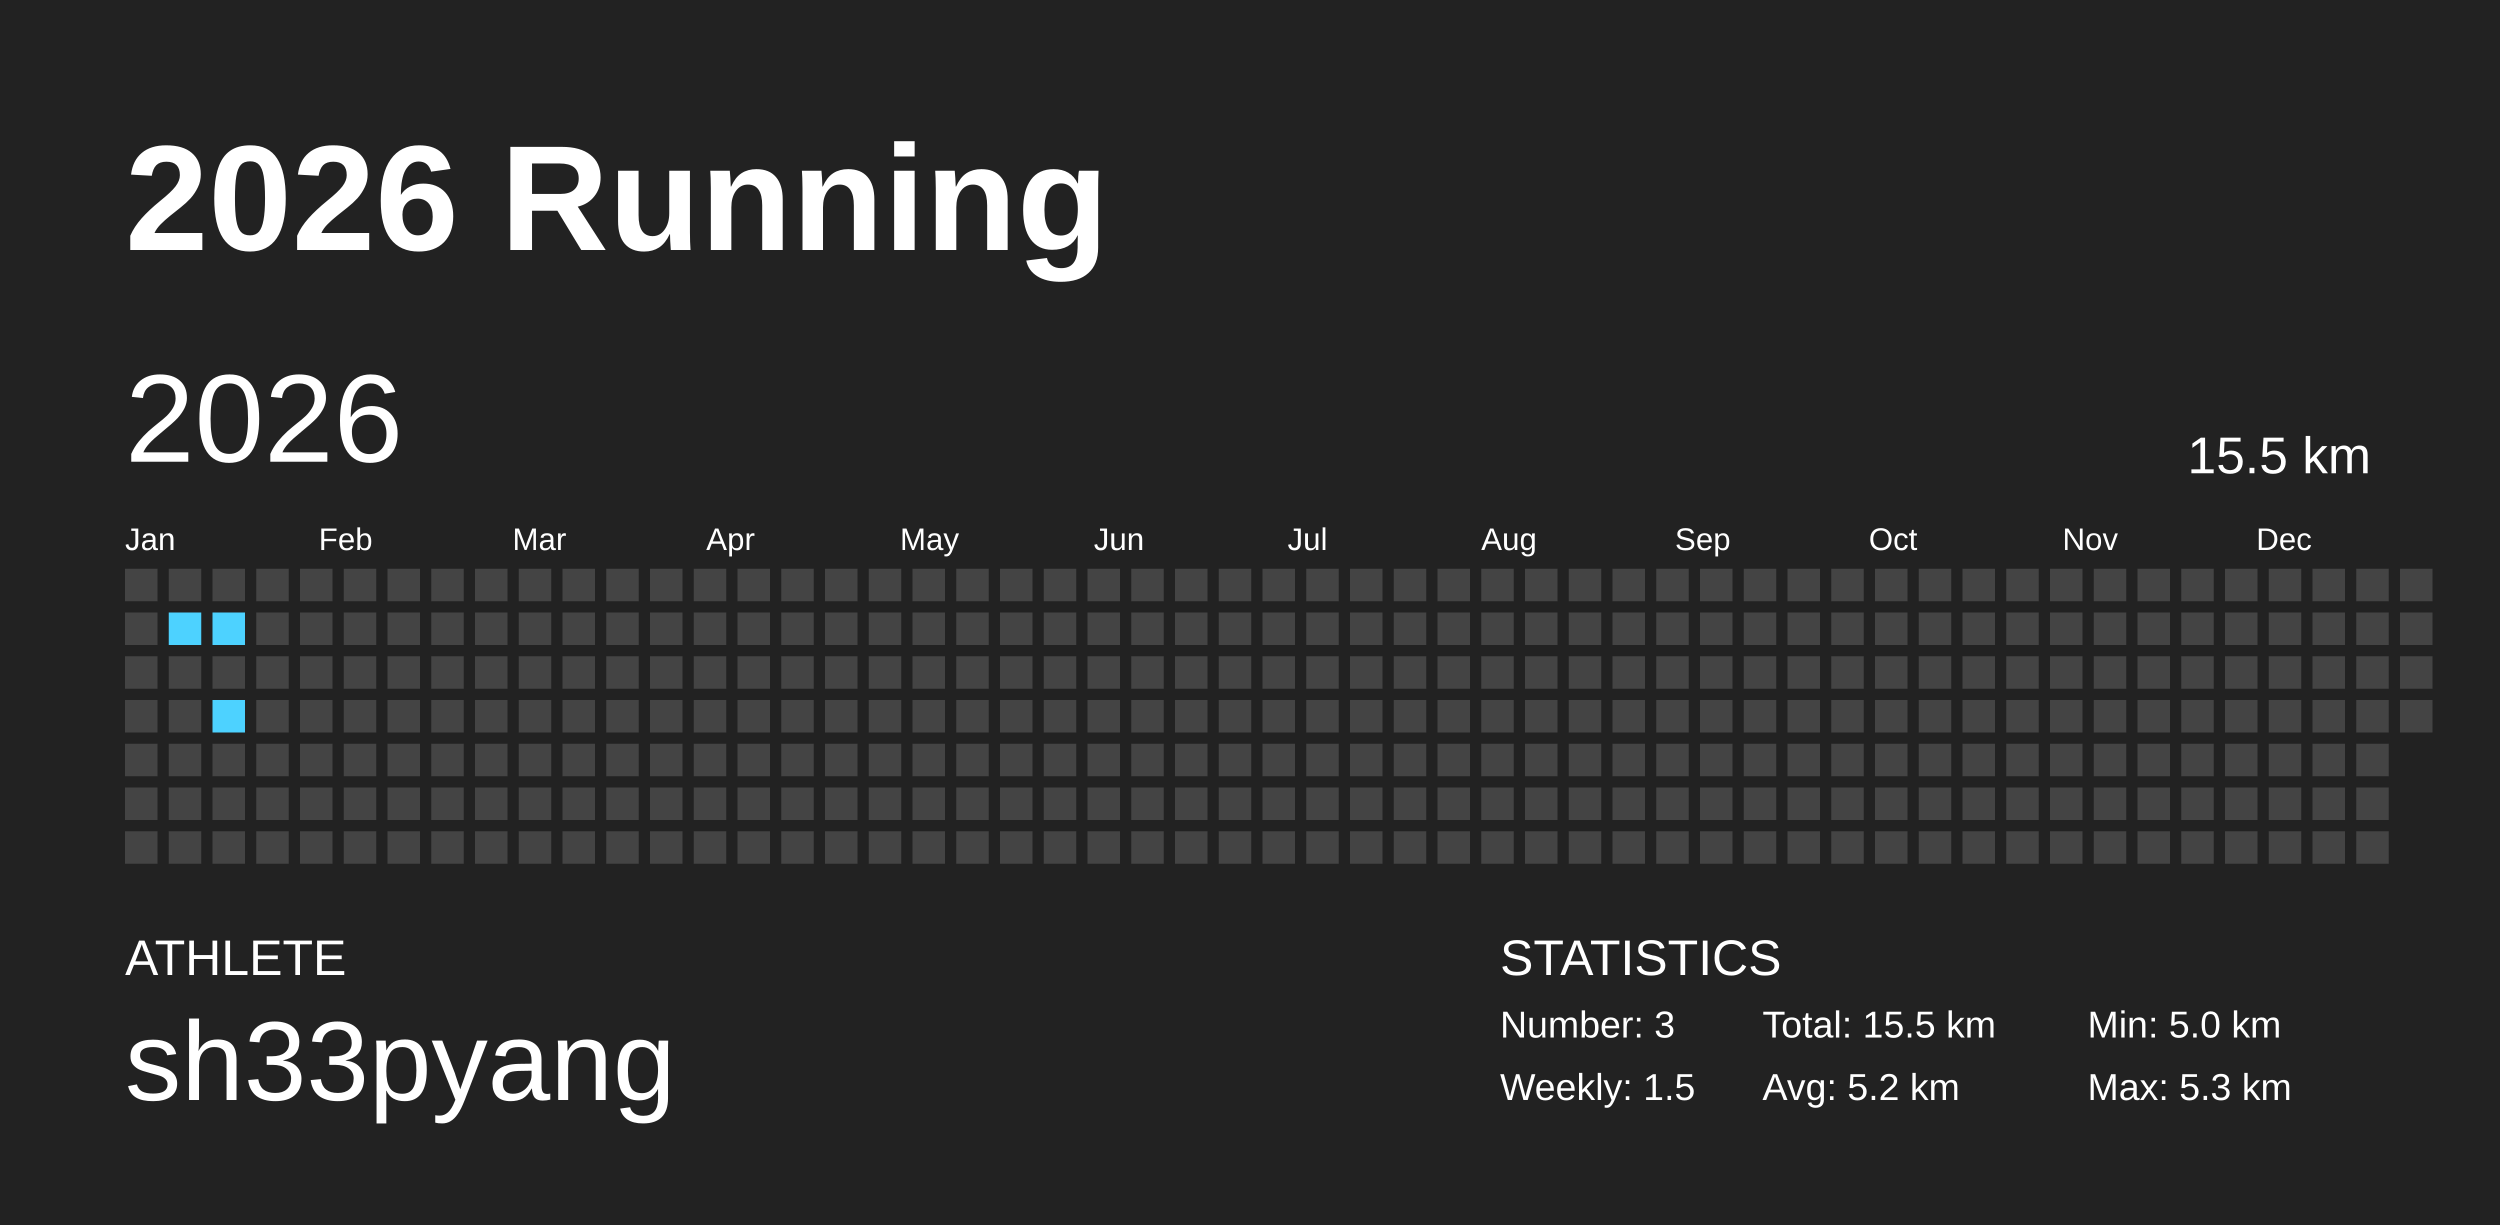
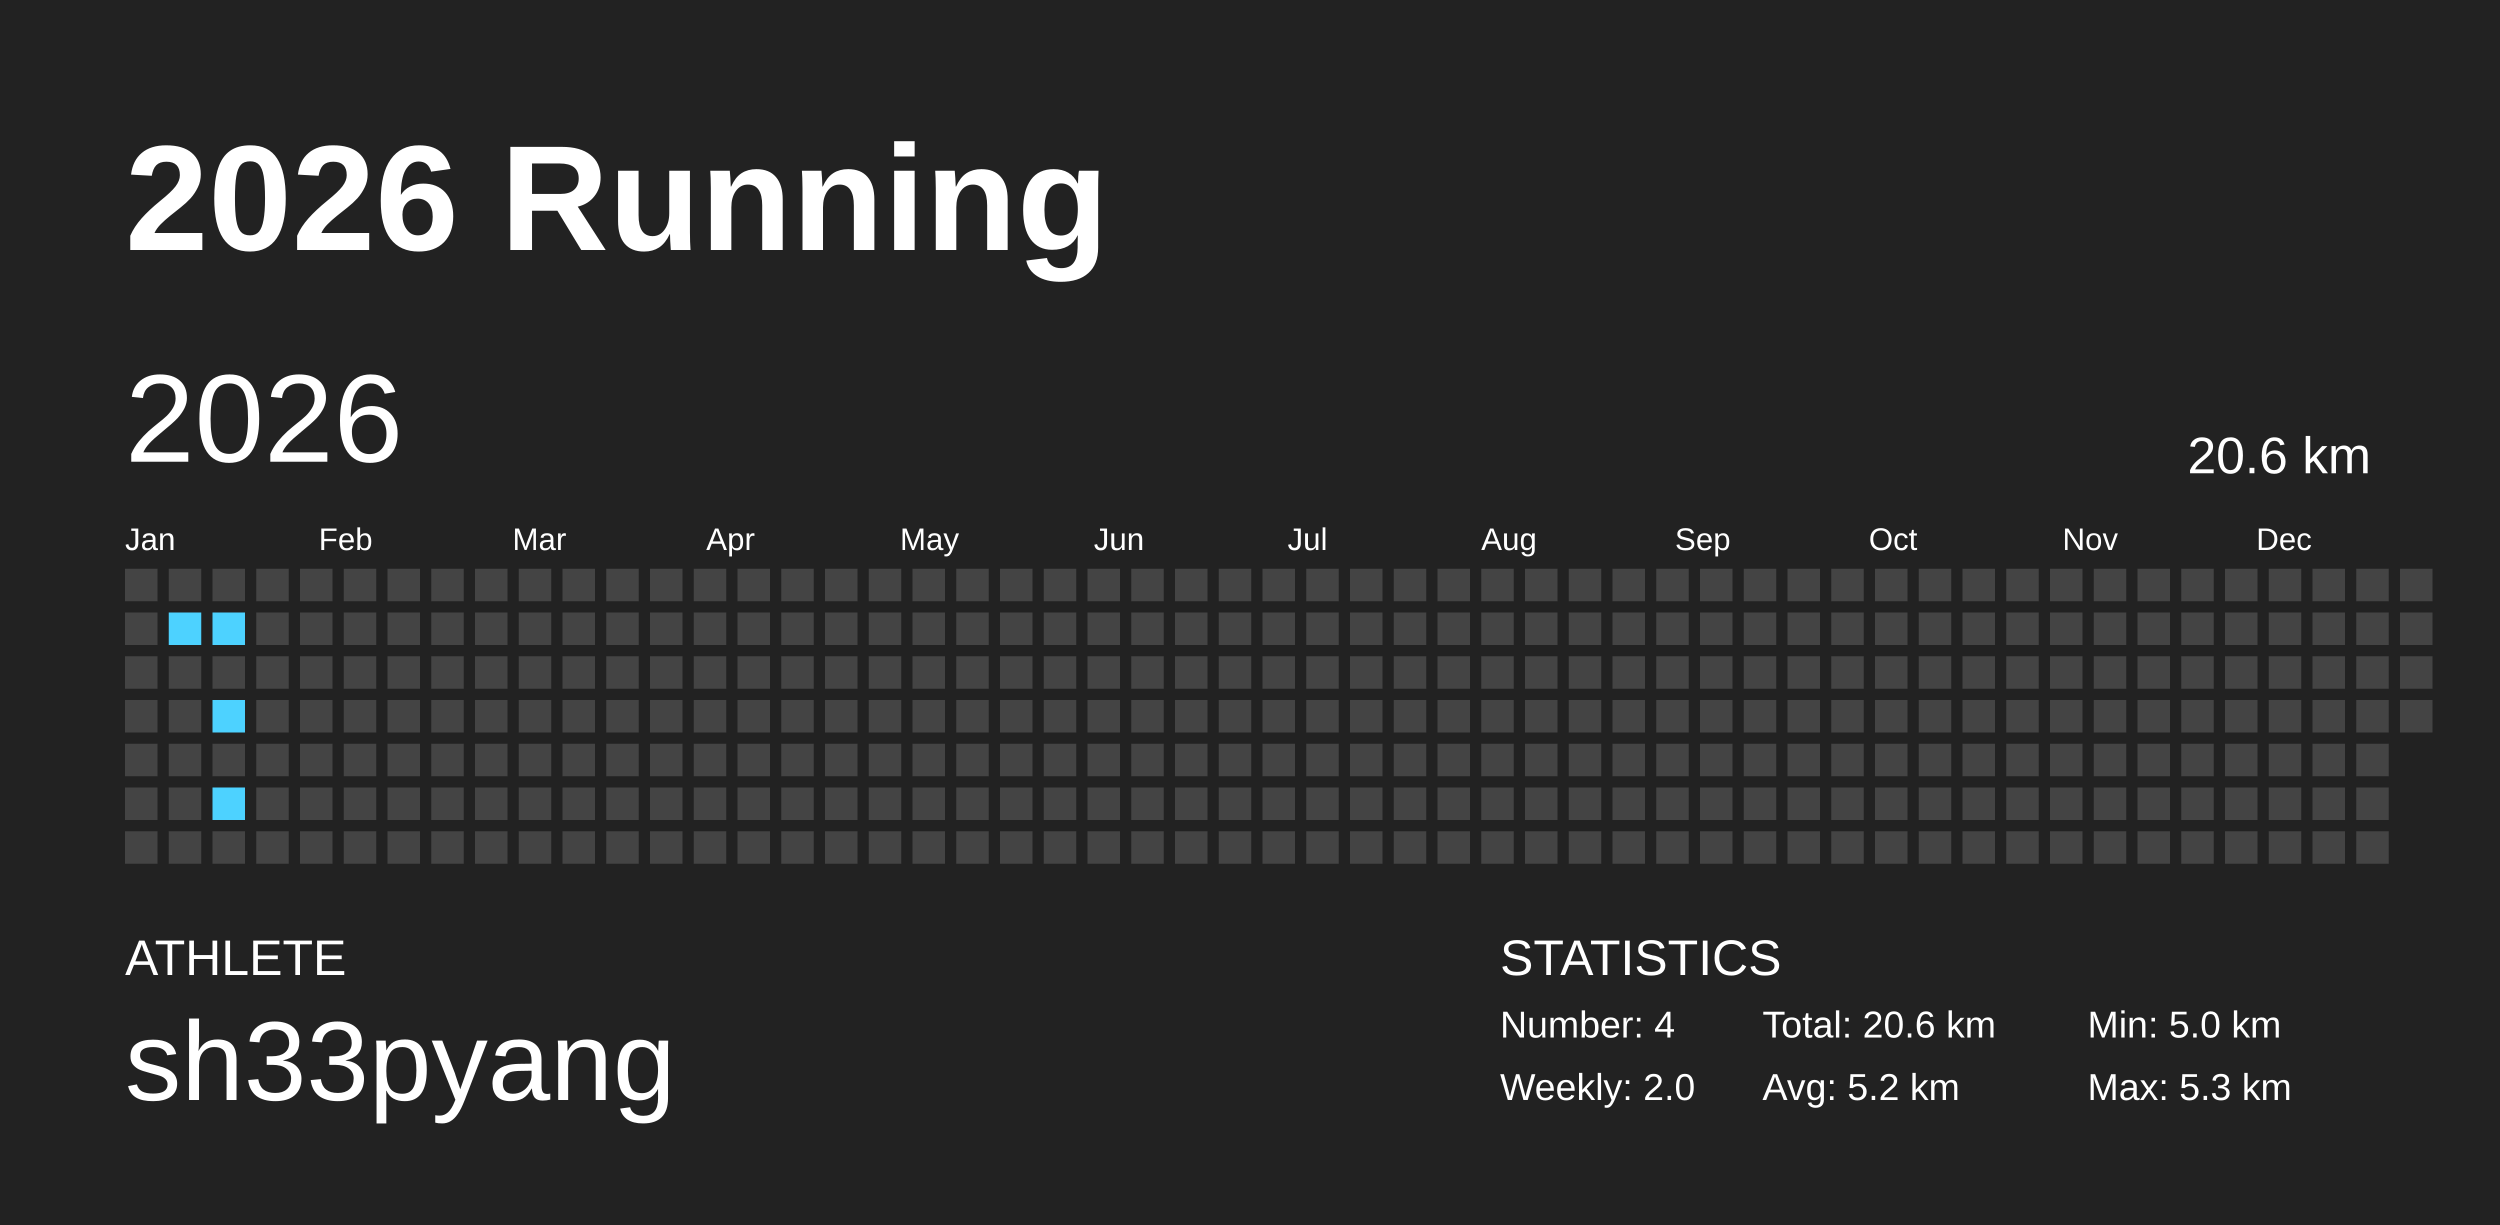
<svg xmlns="http://www.w3.org/2000/svg" baseProfile="full" height="98mm" version="1.1" viewBox="0,0,200,98" width="200mm">
  <defs />
  <rect fill="#222222" height="98" width="200" x="0" y="0" />
  <text fill="#FFFFFF" style="font-size:12px; font-family:Arial; font-weight:bold;" x="10" y="20">2026 Running</text>
  <text fill="#FFFFFF" style="font-size:4px; font-family:Arial" x="10" y="78">ATHLETE</text>
  <text fill="#FFFFFF" style="font-size:9px; font-family:Arial" x="10" y="88">sh33pyang</text>
  <text fill="#FFFFFF" style="font-size:4px; font-family:Arial" x="120" y="78">STATISTICS</text>
-   <text fill="#FFFFFF" style="font-size:3px; font-family:Arial" x="120" y="83">Number: 3</text>
-   <text fill="#FFFFFF" style="font-size:3px; font-family:Arial" x="120" y="88">Weekly: 1.5</text>
-   <text fill="#FFFFFF" style="font-size:3px; font-family:Arial" x="141" y="83">Total: 15.5 km</text>
+   <text fill="#FFFFFF" style="font-size:3px; font-family:Arial" x="120" y="83">Number: 4</text>
+   <text fill="#FFFFFF" style="font-size:3px; font-family:Arial" x="120" y="88">Weekly: 2.0</text>
+   <text fill="#FFFFFF" style="font-size:3px; font-family:Arial" x="141" y="83">Total: 20.6 km</text>
  <text fill="#FFFFFF" style="font-size:3px; font-family:Arial" x="141" y="88">Avg: 5.2 km</text>
  <text fill="#FFFFFF" style="font-size:3px; font-family:Arial" x="167" y="83">Min: 5.0 km</text>
  <text fill="#FFFFFF" style="font-size:3px; font-family:Arial" x="167" y="88">Max: 5.3 km</text>
  <text dominant-baseline="hanging" fill="#FFFFFF" style="font-size:10.0px; font-family:Arial;" x="10" y="30">2026</text>
-   <text dominant-baseline="hanging" fill="#FFFFFF" style="font-size:4.125px; font-family:Arial;" x="175" y="35">15.5 km</text>
+   <text dominant-baseline="hanging" fill="#FFFFFF" style="font-size:4.125px; font-family:Arial;" x="175" y="35">20.6 km</text>
  <text fill="#FFFFFF" style="font-size:2.5px; font-family:Arial" x="10.0" y="44">Jan</text>
  <text fill="#FFFFFF" style="font-size:2.5px; font-family:Arial" x="25.5" y="44">Feb</text>
  <text fill="#FFFFFF" style="font-size:2.5px; font-family:Arial" x="41.0" y="44">Mar</text>
  <text fill="#FFFFFF" style="font-size:2.5px; font-family:Arial" x="56.5" y="44">Apr</text>
  <text fill="#FFFFFF" style="font-size:2.5px; font-family:Arial" x="72.0" y="44">May</text>
  <text fill="#FFFFFF" style="font-size:2.5px; font-family:Arial" x="87.5" y="44">Jun</text>
  <text fill="#FFFFFF" style="font-size:2.5px; font-family:Arial" x="103.0" y="44">Jul</text>
  <text fill="#FFFFFF" style="font-size:2.5px; font-family:Arial" x="118.5" y="44">Aug</text>
  <text fill="#FFFFFF" style="font-size:2.5px; font-family:Arial" x="134.0" y="44">Sep</text>
  <text fill="#FFFFFF" style="font-size:2.5px; font-family:Arial" x="149.5" y="44">Oct</text>
  <text fill="#FFFFFF" style="font-size:2.5px; font-family:Arial" x="165.0" y="44">Nov</text>
  <text fill="#FFFFFF" style="font-size:2.5px; font-family:Arial" x="180.5" y="44">Dec</text>
  <rect fill="#444444" height="2.6" width="2.6" x="10.0" y="45.5" />
  <rect fill="#444444" height="2.6" width="2.6" x="10.0" y="49.0" />
  <rect fill="#444444" height="2.6" width="2.6" x="10.0" y="52.5" />
  <rect fill="#444444" height="2.6" width="2.6" x="10.0" y="56.0" />
  <rect fill="#444444" height="2.6" width="2.6" x="10.0" y="59.5" />
  <rect fill="#444444" height="2.6" width="2.6" x="10.0" y="63.0" />
  <rect fill="#444444" height="2.6" width="2.6" x="10.0" y="66.5" />
  <rect fill="#444444" height="2.6" width="2.6" x="13.5" y="45.5" />
  <rect fill="#4dd2ff" height="2.6" width="2.6" x="13.5" y="49.0" />
  <rect fill="#444444" height="2.6" width="2.6" x="13.5" y="52.5" />
  <rect fill="#444444" height="2.6" width="2.6" x="13.5" y="56.0" />
  <rect fill="#444444" height="2.6" width="2.6" x="13.5" y="59.5" />
  <rect fill="#444444" height="2.6" width="2.6" x="13.5" y="63.0" />
  <rect fill="#444444" height="2.6" width="2.6" x="13.5" y="66.5" />
  <rect fill="#444444" height="2.6" width="2.6" x="17.0" y="45.5" />
  <rect fill="#4dd2ff" height="2.6" width="2.6" x="17.0" y="49.0" />
  <rect fill="#444444" height="2.6" width="2.6" x="17.0" y="52.5" />
  <rect fill="#4dd2ff" height="2.6" width="2.6" x="17.0" y="56.0" />
  <rect fill="#444444" height="2.6" width="2.6" x="17.0" y="59.5" />
-   <rect fill="#444444" height="2.6" width="2.6" x="17.0" y="63.0" />
+   <rect fill="#4dd2ff" height="2.6" width="2.6" x="17.0" y="63.0" />
  <rect fill="#444444" height="2.6" width="2.6" x="17.0" y="66.5" />
  <rect fill="#444444" height="2.6" width="2.6" x="20.5" y="45.5" />
  <rect fill="#444444" height="2.6" width="2.6" x="20.5" y="49.0" />
  <rect fill="#444444" height="2.6" width="2.6" x="20.5" y="52.5" />
  <rect fill="#444444" height="2.6" width="2.6" x="20.5" y="56.0" />
  <rect fill="#444444" height="2.6" width="2.6" x="20.5" y="59.5" />
  <rect fill="#444444" height="2.6" width="2.6" x="20.5" y="63.0" />
  <rect fill="#444444" height="2.6" width="2.6" x="20.5" y="66.5" />
  <rect fill="#444444" height="2.6" width="2.6" x="24.0" y="45.5" />
  <rect fill="#444444" height="2.6" width="2.6" x="24.0" y="49.0" />
  <rect fill="#444444" height="2.6" width="2.6" x="24.0" y="52.5" />
  <rect fill="#444444" height="2.6" width="2.6" x="24.0" y="56.0" />
  <rect fill="#444444" height="2.6" width="2.6" x="24.0" y="59.5" />
  <rect fill="#444444" height="2.6" width="2.6" x="24.0" y="63.0" />
  <rect fill="#444444" height="2.6" width="2.6" x="24.0" y="66.5" />
  <rect fill="#444444" height="2.6" width="2.6" x="27.5" y="45.5" />
  <rect fill="#444444" height="2.6" width="2.6" x="27.5" y="49.0" />
  <rect fill="#444444" height="2.6" width="2.6" x="27.5" y="52.5" />
  <rect fill="#444444" height="2.6" width="2.6" x="27.5" y="56.0" />
  <rect fill="#444444" height="2.6" width="2.6" x="27.5" y="59.5" />
  <rect fill="#444444" height="2.6" width="2.6" x="27.5" y="63.0" />
  <rect fill="#444444" height="2.6" width="2.6" x="27.5" y="66.5" />
  <rect fill="#444444" height="2.6" width="2.6" x="31.0" y="45.5" />
  <rect fill="#444444" height="2.6" width="2.6" x="31.0" y="49.0" />
  <rect fill="#444444" height="2.6" width="2.6" x="31.0" y="52.5" />
  <rect fill="#444444" height="2.6" width="2.6" x="31.0" y="56.0" />
  <rect fill="#444444" height="2.6" width="2.6" x="31.0" y="59.5" />
  <rect fill="#444444" height="2.6" width="2.6" x="31.0" y="63.0" />
  <rect fill="#444444" height="2.6" width="2.6" x="31.0" y="66.5" />
  <rect fill="#444444" height="2.6" width="2.6" x="34.5" y="45.5" />
  <rect fill="#444444" height="2.6" width="2.6" x="34.5" y="49.0" />
  <rect fill="#444444" height="2.6" width="2.6" x="34.5" y="52.5" />
  <rect fill="#444444" height="2.6" width="2.6" x="34.5" y="56.0" />
  <rect fill="#444444" height="2.6" width="2.6" x="34.5" y="59.5" />
  <rect fill="#444444" height="2.6" width="2.6" x="34.5" y="63.0" />
  <rect fill="#444444" height="2.6" width="2.6" x="34.5" y="66.5" />
  <rect fill="#444444" height="2.6" width="2.6" x="38.0" y="45.5" />
  <rect fill="#444444" height="2.6" width="2.6" x="38.0" y="49.0" />
  <rect fill="#444444" height="2.6" width="2.6" x="38.0" y="52.5" />
  <rect fill="#444444" height="2.6" width="2.6" x="38.0" y="56.0" />
  <rect fill="#444444" height="2.6" width="2.6" x="38.0" y="59.5" />
  <rect fill="#444444" height="2.6" width="2.6" x="38.0" y="63.0" />
  <rect fill="#444444" height="2.6" width="2.6" x="38.0" y="66.5" />
  <rect fill="#444444" height="2.6" width="2.6" x="41.5" y="45.5" />
  <rect fill="#444444" height="2.6" width="2.6" x="41.5" y="49.0" />
  <rect fill="#444444" height="2.6" width="2.6" x="41.5" y="52.5" />
  <rect fill="#444444" height="2.6" width="2.6" x="41.5" y="56.0" />
  <rect fill="#444444" height="2.6" width="2.6" x="41.5" y="59.5" />
  <rect fill="#444444" height="2.6" width="2.6" x="41.5" y="63.0" />
  <rect fill="#444444" height="2.6" width="2.6" x="41.5" y="66.5" />
  <rect fill="#444444" height="2.6" width="2.6" x="45.0" y="45.5" />
  <rect fill="#444444" height="2.6" width="2.6" x="45.0" y="49.0" />
  <rect fill="#444444" height="2.6" width="2.6" x="45.0" y="52.5" />
  <rect fill="#444444" height="2.6" width="2.6" x="45.0" y="56.0" />
  <rect fill="#444444" height="2.6" width="2.6" x="45.0" y="59.5" />
  <rect fill="#444444" height="2.6" width="2.6" x="45.0" y="63.0" />
  <rect fill="#444444" height="2.6" width="2.6" x="45.0" y="66.5" />
  <rect fill="#444444" height="2.6" width="2.6" x="48.5" y="45.5" />
  <rect fill="#444444" height="2.6" width="2.6" x="48.5" y="49.0" />
  <rect fill="#444444" height="2.6" width="2.6" x="48.5" y="52.5" />
  <rect fill="#444444" height="2.6" width="2.6" x="48.5" y="56.0" />
  <rect fill="#444444" height="2.6" width="2.6" x="48.5" y="59.5" />
  <rect fill="#444444" height="2.6" width="2.6" x="48.5" y="63.0" />
  <rect fill="#444444" height="2.6" width="2.6" x="48.5" y="66.5" />
  <rect fill="#444444" height="2.6" width="2.6" x="52.0" y="45.5" />
  <rect fill="#444444" height="2.6" width="2.6" x="52.0" y="49.0" />
  <rect fill="#444444" height="2.6" width="2.6" x="52.0" y="52.5" />
  <rect fill="#444444" height="2.6" width="2.6" x="52.0" y="56.0" />
  <rect fill="#444444" height="2.6" width="2.6" x="52.0" y="59.5" />
  <rect fill="#444444" height="2.6" width="2.6" x="52.0" y="63.0" />
  <rect fill="#444444" height="2.6" width="2.6" x="52.0" y="66.5" />
  <rect fill="#444444" height="2.6" width="2.6" x="55.5" y="45.5" />
  <rect fill="#444444" height="2.6" width="2.6" x="55.5" y="49.0" />
  <rect fill="#444444" height="2.6" width="2.6" x="55.5" y="52.5" />
  <rect fill="#444444" height="2.6" width="2.6" x="55.5" y="56.0" />
  <rect fill="#444444" height="2.6" width="2.6" x="55.5" y="59.5" />
  <rect fill="#444444" height="2.6" width="2.6" x="55.5" y="63.0" />
  <rect fill="#444444" height="2.6" width="2.6" x="55.5" y="66.5" />
  <rect fill="#444444" height="2.6" width="2.6" x="59.0" y="45.5" />
  <rect fill="#444444" height="2.6" width="2.6" x="59.0" y="49.0" />
  <rect fill="#444444" height="2.6" width="2.6" x="59.0" y="52.5" />
  <rect fill="#444444" height="2.6" width="2.6" x="59.0" y="56.0" />
  <rect fill="#444444" height="2.6" width="2.6" x="59.0" y="59.5" />
  <rect fill="#444444" height="2.6" width="2.6" x="59.0" y="63.0" />
  <rect fill="#444444" height="2.6" width="2.6" x="59.0" y="66.5" />
  <rect fill="#444444" height="2.6" width="2.6" x="62.5" y="45.5" />
  <rect fill="#444444" height="2.6" width="2.6" x="62.5" y="49.0" />
  <rect fill="#444444" height="2.6" width="2.6" x="62.5" y="52.5" />
  <rect fill="#444444" height="2.6" width="2.6" x="62.5" y="56.0" />
  <rect fill="#444444" height="2.6" width="2.6" x="62.5" y="59.5" />
  <rect fill="#444444" height="2.6" width="2.6" x="62.5" y="63.0" />
  <rect fill="#444444" height="2.6" width="2.6" x="62.5" y="66.5" />
  <rect fill="#444444" height="2.6" width="2.6" x="66.0" y="45.5" />
  <rect fill="#444444" height="2.6" width="2.6" x="66.0" y="49.0" />
  <rect fill="#444444" height="2.6" width="2.6" x="66.0" y="52.5" />
  <rect fill="#444444" height="2.6" width="2.6" x="66.0" y="56.0" />
  <rect fill="#444444" height="2.6" width="2.6" x="66.0" y="59.5" />
  <rect fill="#444444" height="2.6" width="2.6" x="66.0" y="63.0" />
  <rect fill="#444444" height="2.6" width="2.6" x="66.0" y="66.5" />
  <rect fill="#444444" height="2.6" width="2.6" x="69.5" y="45.5" />
  <rect fill="#444444" height="2.6" width="2.6" x="69.5" y="49.0" />
  <rect fill="#444444" height="2.6" width="2.6" x="69.5" y="52.5" />
  <rect fill="#444444" height="2.6" width="2.6" x="69.5" y="56.0" />
  <rect fill="#444444" height="2.6" width="2.6" x="69.5" y="59.5" />
  <rect fill="#444444" height="2.6" width="2.6" x="69.5" y="63.0" />
  <rect fill="#444444" height="2.6" width="2.6" x="69.5" y="66.5" />
  <rect fill="#444444" height="2.6" width="2.6" x="73.0" y="45.5" />
  <rect fill="#444444" height="2.6" width="2.6" x="73.0" y="49.0" />
  <rect fill="#444444" height="2.6" width="2.6" x="73.0" y="52.5" />
  <rect fill="#444444" height="2.6" width="2.6" x="73.0" y="56.0" />
  <rect fill="#444444" height="2.6" width="2.6" x="73.0" y="59.5" />
  <rect fill="#444444" height="2.6" width="2.6" x="73.0" y="63.0" />
  <rect fill="#444444" height="2.6" width="2.6" x="73.0" y="66.5" />
  <rect fill="#444444" height="2.6" width="2.6" x="76.5" y="45.5" />
  <rect fill="#444444" height="2.6" width="2.6" x="76.5" y="49.0" />
  <rect fill="#444444" height="2.6" width="2.6" x="76.5" y="52.5" />
  <rect fill="#444444" height="2.6" width="2.6" x="76.5" y="56.0" />
  <rect fill="#444444" height="2.6" width="2.6" x="76.5" y="59.5" />
  <rect fill="#444444" height="2.6" width="2.6" x="76.5" y="63.0" />
  <rect fill="#444444" height="2.6" width="2.6" x="76.5" y="66.5" />
  <rect fill="#444444" height="2.6" width="2.6" x="80.0" y="45.5" />
  <rect fill="#444444" height="2.6" width="2.6" x="80.0" y="49.0" />
  <rect fill="#444444" height="2.6" width="2.6" x="80.0" y="52.5" />
  <rect fill="#444444" height="2.6" width="2.6" x="80.0" y="56.0" />
  <rect fill="#444444" height="2.6" width="2.6" x="80.0" y="59.5" />
  <rect fill="#444444" height="2.6" width="2.6" x="80.0" y="63.0" />
  <rect fill="#444444" height="2.6" width="2.6" x="80.0" y="66.5" />
  <rect fill="#444444" height="2.6" width="2.6" x="83.5" y="45.5" />
  <rect fill="#444444" height="2.6" width="2.6" x="83.5" y="49.0" />
  <rect fill="#444444" height="2.6" width="2.6" x="83.5" y="52.5" />
  <rect fill="#444444" height="2.6" width="2.6" x="83.5" y="56.0" />
  <rect fill="#444444" height="2.6" width="2.6" x="83.5" y="59.5" />
  <rect fill="#444444" height="2.6" width="2.6" x="83.5" y="63.0" />
  <rect fill="#444444" height="2.6" width="2.6" x="83.5" y="66.5" />
  <rect fill="#444444" height="2.6" width="2.6" x="87.0" y="45.5" />
  <rect fill="#444444" height="2.6" width="2.6" x="87.0" y="49.0" />
  <rect fill="#444444" height="2.6" width="2.6" x="87.0" y="52.5" />
  <rect fill="#444444" height="2.6" width="2.6" x="87.0" y="56.0" />
  <rect fill="#444444" height="2.6" width="2.6" x="87.0" y="59.5" />
  <rect fill="#444444" height="2.6" width="2.6" x="87.0" y="63.0" />
  <rect fill="#444444" height="2.6" width="2.6" x="87.0" y="66.5" />
  <rect fill="#444444" height="2.6" width="2.6" x="90.5" y="45.5" />
  <rect fill="#444444" height="2.6" width="2.6" x="90.5" y="49.0" />
  <rect fill="#444444" height="2.6" width="2.6" x="90.5" y="52.5" />
  <rect fill="#444444" height="2.6" width="2.6" x="90.5" y="56.0" />
  <rect fill="#444444" height="2.6" width="2.6" x="90.5" y="59.5" />
  <rect fill="#444444" height="2.6" width="2.6" x="90.5" y="63.0" />
  <rect fill="#444444" height="2.6" width="2.6" x="90.5" y="66.5" />
  <rect fill="#444444" height="2.6" width="2.6" x="94.0" y="45.5" />
  <rect fill="#444444" height="2.6" width="2.6" x="94.0" y="49.0" />
  <rect fill="#444444" height="2.6" width="2.6" x="94.0" y="52.5" />
  <rect fill="#444444" height="2.6" width="2.6" x="94.0" y="56.0" />
  <rect fill="#444444" height="2.6" width="2.6" x="94.0" y="59.5" />
  <rect fill="#444444" height="2.6" width="2.6" x="94.0" y="63.0" />
  <rect fill="#444444" height="2.6" width="2.6" x="94.0" y="66.5" />
  <rect fill="#444444" height="2.6" width="2.6" x="97.5" y="45.5" />
  <rect fill="#444444" height="2.6" width="2.6" x="97.5" y="49.0" />
  <rect fill="#444444" height="2.6" width="2.6" x="97.5" y="52.5" />
  <rect fill="#444444" height="2.6" width="2.6" x="97.5" y="56.0" />
  <rect fill="#444444" height="2.6" width="2.6" x="97.5" y="59.5" />
  <rect fill="#444444" height="2.6" width="2.6" x="97.5" y="63.0" />
  <rect fill="#444444" height="2.6" width="2.6" x="97.5" y="66.5" />
  <rect fill="#444444" height="2.6" width="2.6" x="101.0" y="45.5" />
  <rect fill="#444444" height="2.6" width="2.6" x="101.0" y="49.0" />
  <rect fill="#444444" height="2.6" width="2.6" x="101.0" y="52.5" />
  <rect fill="#444444" height="2.6" width="2.6" x="101.0" y="56.0" />
  <rect fill="#444444" height="2.6" width="2.6" x="101.0" y="59.5" />
  <rect fill="#444444" height="2.6" width="2.6" x="101.0" y="63.0" />
  <rect fill="#444444" height="2.6" width="2.6" x="101.0" y="66.5" />
  <rect fill="#444444" height="2.6" width="2.6" x="104.5" y="45.5" />
  <rect fill="#444444" height="2.6" width="2.6" x="104.5" y="49.0" />
  <rect fill="#444444" height="2.6" width="2.6" x="104.5" y="52.5" />
  <rect fill="#444444" height="2.6" width="2.6" x="104.5" y="56.0" />
  <rect fill="#444444" height="2.6" width="2.6" x="104.5" y="59.5" />
  <rect fill="#444444" height="2.6" width="2.6" x="104.5" y="63.0" />
  <rect fill="#444444" height="2.6" width="2.6" x="104.5" y="66.5" />
  <rect fill="#444444" height="2.6" width="2.6" x="108.0" y="45.5" />
  <rect fill="#444444" height="2.6" width="2.6" x="108.0" y="49.0" />
  <rect fill="#444444" height="2.6" width="2.6" x="108.0" y="52.5" />
  <rect fill="#444444" height="2.6" width="2.6" x="108.0" y="56.0" />
  <rect fill="#444444" height="2.6" width="2.6" x="108.0" y="59.5" />
  <rect fill="#444444" height="2.6" width="2.6" x="108.0" y="63.0" />
  <rect fill="#444444" height="2.6" width="2.6" x="108.0" y="66.5" />
  <rect fill="#444444" height="2.6" width="2.6" x="111.5" y="45.5" />
  <rect fill="#444444" height="2.6" width="2.6" x="111.5" y="49.0" />
  <rect fill="#444444" height="2.6" width="2.6" x="111.5" y="52.5" />
  <rect fill="#444444" height="2.6" width="2.6" x="111.5" y="56.0" />
  <rect fill="#444444" height="2.6" width="2.6" x="111.5" y="59.5" />
  <rect fill="#444444" height="2.6" width="2.6" x="111.5" y="63.0" />
  <rect fill="#444444" height="2.6" width="2.6" x="111.5" y="66.5" />
  <rect fill="#444444" height="2.6" width="2.6" x="115.0" y="45.5" />
  <rect fill="#444444" height="2.6" width="2.6" x="115.0" y="49.0" />
  <rect fill="#444444" height="2.6" width="2.6" x="115.0" y="52.5" />
  <rect fill="#444444" height="2.6" width="2.6" x="115.0" y="56.0" />
  <rect fill="#444444" height="2.6" width="2.6" x="115.0" y="59.5" />
  <rect fill="#444444" height="2.6" width="2.6" x="115.0" y="63.0" />
  <rect fill="#444444" height="2.6" width="2.6" x="115.0" y="66.5" />
  <rect fill="#444444" height="2.6" width="2.6" x="118.5" y="45.5" />
  <rect fill="#444444" height="2.6" width="2.6" x="118.5" y="49.0" />
  <rect fill="#444444" height="2.6" width="2.6" x="118.5" y="52.5" />
  <rect fill="#444444" height="2.6" width="2.6" x="118.5" y="56.0" />
  <rect fill="#444444" height="2.6" width="2.6" x="118.5" y="59.5" />
  <rect fill="#444444" height="2.6" width="2.6" x="118.5" y="63.0" />
  <rect fill="#444444" height="2.6" width="2.6" x="118.5" y="66.5" />
  <rect fill="#444444" height="2.6" width="2.6" x="122.0" y="45.5" />
  <rect fill="#444444" height="2.6" width="2.6" x="122.0" y="49.0" />
  <rect fill="#444444" height="2.6" width="2.6" x="122.0" y="52.5" />
  <rect fill="#444444" height="2.6" width="2.6" x="122.0" y="56.0" />
  <rect fill="#444444" height="2.6" width="2.6" x="122.0" y="59.5" />
  <rect fill="#444444" height="2.6" width="2.6" x="122.0" y="63.0" />
  <rect fill="#444444" height="2.6" width="2.6" x="122.0" y="66.5" />
  <rect fill="#444444" height="2.6" width="2.6" x="125.5" y="45.5" />
  <rect fill="#444444" height="2.6" width="2.6" x="125.5" y="49.0" />
  <rect fill="#444444" height="2.6" width="2.6" x="125.5" y="52.5" />
  <rect fill="#444444" height="2.6" width="2.6" x="125.5" y="56.0" />
  <rect fill="#444444" height="2.6" width="2.6" x="125.5" y="59.5" />
  <rect fill="#444444" height="2.6" width="2.6" x="125.5" y="63.0" />
  <rect fill="#444444" height="2.6" width="2.6" x="125.5" y="66.5" />
  <rect fill="#444444" height="2.6" width="2.6" x="129.0" y="45.5" />
  <rect fill="#444444" height="2.6" width="2.6" x="129.0" y="49.0" />
  <rect fill="#444444" height="2.6" width="2.6" x="129.0" y="52.5" />
  <rect fill="#444444" height="2.6" width="2.6" x="129.0" y="56.0" />
  <rect fill="#444444" height="2.6" width="2.6" x="129.0" y="59.5" />
  <rect fill="#444444" height="2.6" width="2.6" x="129.0" y="63.0" />
  <rect fill="#444444" height="2.6" width="2.6" x="129.0" y="66.5" />
  <rect fill="#444444" height="2.6" width="2.6" x="132.5" y="45.5" />
  <rect fill="#444444" height="2.6" width="2.6" x="132.5" y="49.0" />
  <rect fill="#444444" height="2.6" width="2.6" x="132.5" y="52.5" />
  <rect fill="#444444" height="2.6" width="2.6" x="132.5" y="56.0" />
  <rect fill="#444444" height="2.6" width="2.6" x="132.5" y="59.5" />
  <rect fill="#444444" height="2.6" width="2.6" x="132.5" y="63.0" />
  <rect fill="#444444" height="2.6" width="2.6" x="132.5" y="66.5" />
  <rect fill="#444444" height="2.6" width="2.6" x="136.0" y="45.5" />
  <rect fill="#444444" height="2.6" width="2.6" x="136.0" y="49.0" />
  <rect fill="#444444" height="2.6" width="2.6" x="136.0" y="52.5" />
  <rect fill="#444444" height="2.6" width="2.6" x="136.0" y="56.0" />
  <rect fill="#444444" height="2.6" width="2.6" x="136.0" y="59.5" />
  <rect fill="#444444" height="2.6" width="2.6" x="136.0" y="63.0" />
  <rect fill="#444444" height="2.6" width="2.6" x="136.0" y="66.5" />
  <rect fill="#444444" height="2.6" width="2.6" x="139.5" y="45.5" />
  <rect fill="#444444" height="2.6" width="2.6" x="139.5" y="49.0" />
  <rect fill="#444444" height="2.6" width="2.6" x="139.5" y="52.5" />
  <rect fill="#444444" height="2.6" width="2.6" x="139.5" y="56.0" />
  <rect fill="#444444" height="2.6" width="2.6" x="139.5" y="59.5" />
  <rect fill="#444444" height="2.6" width="2.6" x="139.5" y="63.0" />
  <rect fill="#444444" height="2.6" width="2.6" x="139.5" y="66.5" />
  <rect fill="#444444" height="2.6" width="2.6" x="143.0" y="45.5" />
  <rect fill="#444444" height="2.6" width="2.6" x="143.0" y="49.0" />
  <rect fill="#444444" height="2.6" width="2.6" x="143.0" y="52.5" />
  <rect fill="#444444" height="2.6" width="2.6" x="143.0" y="56.0" />
  <rect fill="#444444" height="2.6" width="2.6" x="143.0" y="59.5" />
  <rect fill="#444444" height="2.6" width="2.6" x="143.0" y="63.0" />
  <rect fill="#444444" height="2.6" width="2.6" x="143.0" y="66.5" />
  <rect fill="#444444" height="2.6" width="2.6" x="146.5" y="45.5" />
  <rect fill="#444444" height="2.6" width="2.6" x="146.5" y="49.0" />
  <rect fill="#444444" height="2.6" width="2.6" x="146.5" y="52.5" />
  <rect fill="#444444" height="2.6" width="2.6" x="146.5" y="56.0" />
  <rect fill="#444444" height="2.6" width="2.6" x="146.5" y="59.5" />
  <rect fill="#444444" height="2.6" width="2.6" x="146.5" y="63.0" />
  <rect fill="#444444" height="2.6" width="2.6" x="146.5" y="66.5" />
  <rect fill="#444444" height="2.6" width="2.6" x="150.0" y="45.5" />
  <rect fill="#444444" height="2.6" width="2.6" x="150.0" y="49.0" />
  <rect fill="#444444" height="2.6" width="2.6" x="150.0" y="52.5" />
  <rect fill="#444444" height="2.6" width="2.6" x="150.0" y="56.0" />
  <rect fill="#444444" height="2.6" width="2.6" x="150.0" y="59.5" />
  <rect fill="#444444" height="2.6" width="2.6" x="150.0" y="63.0" />
  <rect fill="#444444" height="2.6" width="2.6" x="150.0" y="66.5" />
  <rect fill="#444444" height="2.6" width="2.6" x="153.5" y="45.5" />
  <rect fill="#444444" height="2.6" width="2.6" x="153.5" y="49.0" />
  <rect fill="#444444" height="2.6" width="2.6" x="153.5" y="52.5" />
  <rect fill="#444444" height="2.6" width="2.6" x="153.5" y="56.0" />
  <rect fill="#444444" height="2.6" width="2.6" x="153.5" y="59.5" />
  <rect fill="#444444" height="2.6" width="2.6" x="153.5" y="63.0" />
  <rect fill="#444444" height="2.6" width="2.6" x="153.5" y="66.5" />
  <rect fill="#444444" height="2.6" width="2.6" x="157.0" y="45.5" />
  <rect fill="#444444" height="2.6" width="2.6" x="157.0" y="49.0" />
  <rect fill="#444444" height="2.6" width="2.6" x="157.0" y="52.5" />
  <rect fill="#444444" height="2.6" width="2.6" x="157.0" y="56.0" />
  <rect fill="#444444" height="2.6" width="2.6" x="157.0" y="59.5" />
  <rect fill="#444444" height="2.6" width="2.6" x="157.0" y="63.0" />
  <rect fill="#444444" height="2.6" width="2.6" x="157.0" y="66.5" />
  <rect fill="#444444" height="2.6" width="2.6" x="160.5" y="45.5" />
  <rect fill="#444444" height="2.6" width="2.6" x="160.5" y="49.0" />
  <rect fill="#444444" height="2.6" width="2.6" x="160.5" y="52.5" />
  <rect fill="#444444" height="2.6" width="2.6" x="160.5" y="56.0" />
  <rect fill="#444444" height="2.6" width="2.6" x="160.5" y="59.5" />
  <rect fill="#444444" height="2.6" width="2.6" x="160.5" y="63.0" />
  <rect fill="#444444" height="2.6" width="2.6" x="160.5" y="66.5" />
  <rect fill="#444444" height="2.6" width="2.6" x="164.0" y="45.5" />
  <rect fill="#444444" height="2.6" width="2.6" x="164.0" y="49.0" />
  <rect fill="#444444" height="2.6" width="2.6" x="164.0" y="52.5" />
  <rect fill="#444444" height="2.6" width="2.6" x="164.0" y="56.0" />
  <rect fill="#444444" height="2.6" width="2.6" x="164.0" y="59.5" />
  <rect fill="#444444" height="2.6" width="2.6" x="164.0" y="63.0" />
  <rect fill="#444444" height="2.6" width="2.6" x="164.0" y="66.5" />
  <rect fill="#444444" height="2.6" width="2.6" x="167.5" y="45.5" />
  <rect fill="#444444" height="2.6" width="2.6" x="167.5" y="49.0" />
  <rect fill="#444444" height="2.6" width="2.6" x="167.5" y="52.5" />
  <rect fill="#444444" height="2.6" width="2.6" x="167.5" y="56.0" />
  <rect fill="#444444" height="2.6" width="2.6" x="167.5" y="59.5" />
  <rect fill="#444444" height="2.6" width="2.6" x="167.5" y="63.0" />
  <rect fill="#444444" height="2.6" width="2.6" x="167.5" y="66.5" />
  <rect fill="#444444" height="2.6" width="2.6" x="171.0" y="45.5" />
  <rect fill="#444444" height="2.6" width="2.6" x="171.0" y="49.0" />
  <rect fill="#444444" height="2.6" width="2.6" x="171.0" y="52.5" />
  <rect fill="#444444" height="2.6" width="2.6" x="171.0" y="56.0" />
  <rect fill="#444444" height="2.6" width="2.6" x="171.0" y="59.5" />
  <rect fill="#444444" height="2.6" width="2.6" x="171.0" y="63.0" />
  <rect fill="#444444" height="2.6" width="2.6" x="171.0" y="66.5" />
  <rect fill="#444444" height="2.6" width="2.6" x="174.5" y="45.5" />
  <rect fill="#444444" height="2.6" width="2.6" x="174.5" y="49.0" />
  <rect fill="#444444" height="2.6" width="2.6" x="174.5" y="52.5" />
  <rect fill="#444444" height="2.6" width="2.6" x="174.5" y="56.0" />
  <rect fill="#444444" height="2.6" width="2.6" x="174.5" y="59.5" />
  <rect fill="#444444" height="2.6" width="2.6" x="174.5" y="63.0" />
  <rect fill="#444444" height="2.6" width="2.6" x="174.5" y="66.5" />
  <rect fill="#444444" height="2.6" width="2.6" x="178.0" y="45.5" />
  <rect fill="#444444" height="2.6" width="2.6" x="178.0" y="49.0" />
  <rect fill="#444444" height="2.6" width="2.6" x="178.0" y="52.5" />
  <rect fill="#444444" height="2.6" width="2.6" x="178.0" y="56.0" />
  <rect fill="#444444" height="2.6" width="2.6" x="178.0" y="59.5" />
  <rect fill="#444444" height="2.6" width="2.6" x="178.0" y="63.0" />
  <rect fill="#444444" height="2.6" width="2.6" x="178.0" y="66.5" />
  <rect fill="#444444" height="2.6" width="2.6" x="181.5" y="45.5" />
  <rect fill="#444444" height="2.6" width="2.6" x="181.5" y="49.0" />
  <rect fill="#444444" height="2.6" width="2.6" x="181.5" y="52.5" />
  <rect fill="#444444" height="2.6" width="2.6" x="181.5" y="56.0" />
  <rect fill="#444444" height="2.6" width="2.6" x="181.5" y="59.5" />
  <rect fill="#444444" height="2.6" width="2.6" x="181.5" y="63.0" />
  <rect fill="#444444" height="2.6" width="2.6" x="181.5" y="66.5" />
  <rect fill="#444444" height="2.6" width="2.6" x="185.0" y="45.5" />
  <rect fill="#444444" height="2.6" width="2.6" x="185.0" y="49.0" />
  <rect fill="#444444" height="2.6" width="2.6" x="185.0" y="52.5" />
  <rect fill="#444444" height="2.6" width="2.6" x="185.0" y="56.0" />
  <rect fill="#444444" height="2.6" width="2.6" x="185.0" y="59.5" />
  <rect fill="#444444" height="2.6" width="2.6" x="185.0" y="63.0" />
  <rect fill="#444444" height="2.6" width="2.6" x="185.0" y="66.5" />
  <rect fill="#444444" height="2.6" width="2.6" x="188.5" y="45.5" />
  <rect fill="#444444" height="2.6" width="2.6" x="188.5" y="49.0" />
  <rect fill="#444444" height="2.6" width="2.6" x="188.5" y="52.5" />
  <rect fill="#444444" height="2.6" width="2.6" x="188.5" y="56.0" />
  <rect fill="#444444" height="2.6" width="2.6" x="188.5" y="59.5" />
  <rect fill="#444444" height="2.6" width="2.6" x="188.5" y="63.0" />
  <rect fill="#444444" height="2.6" width="2.6" x="188.5" y="66.5" />
  <rect fill="#444444" height="2.6" width="2.6" x="192.0" y="45.5" />
  <rect fill="#444444" height="2.6" width="2.6" x="192.0" y="49.0" />
  <rect fill="#444444" height="2.6" width="2.6" x="192.0" y="52.5" />
  <rect fill="#444444" height="2.6" width="2.6" x="192.0" y="56.0" />
</svg>
